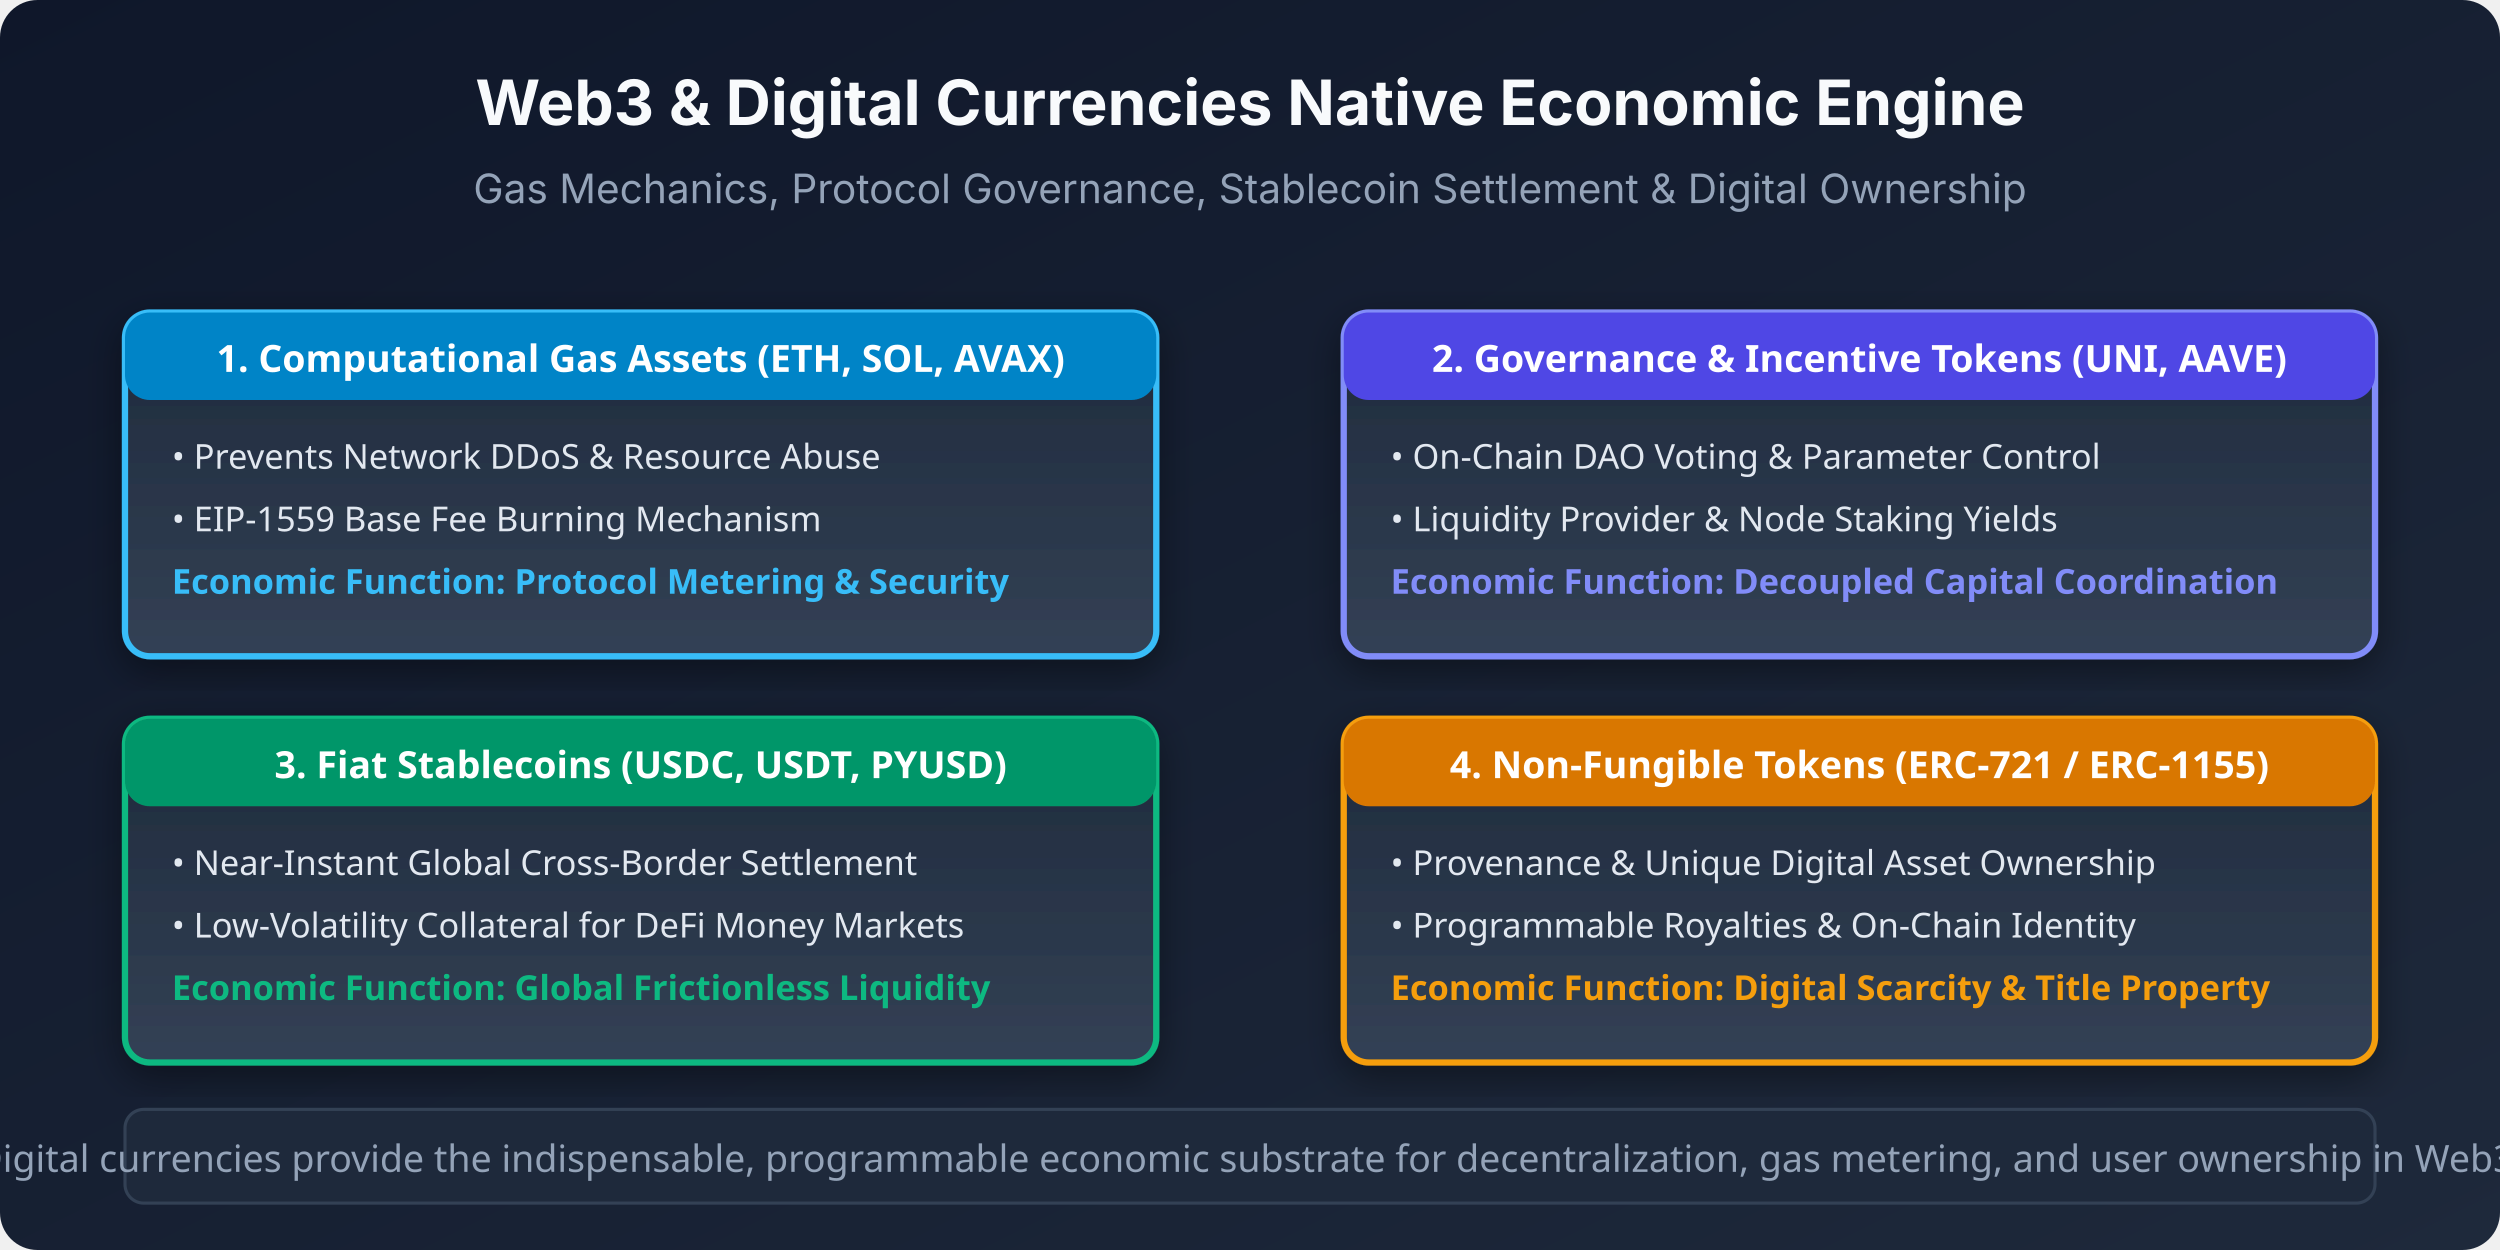
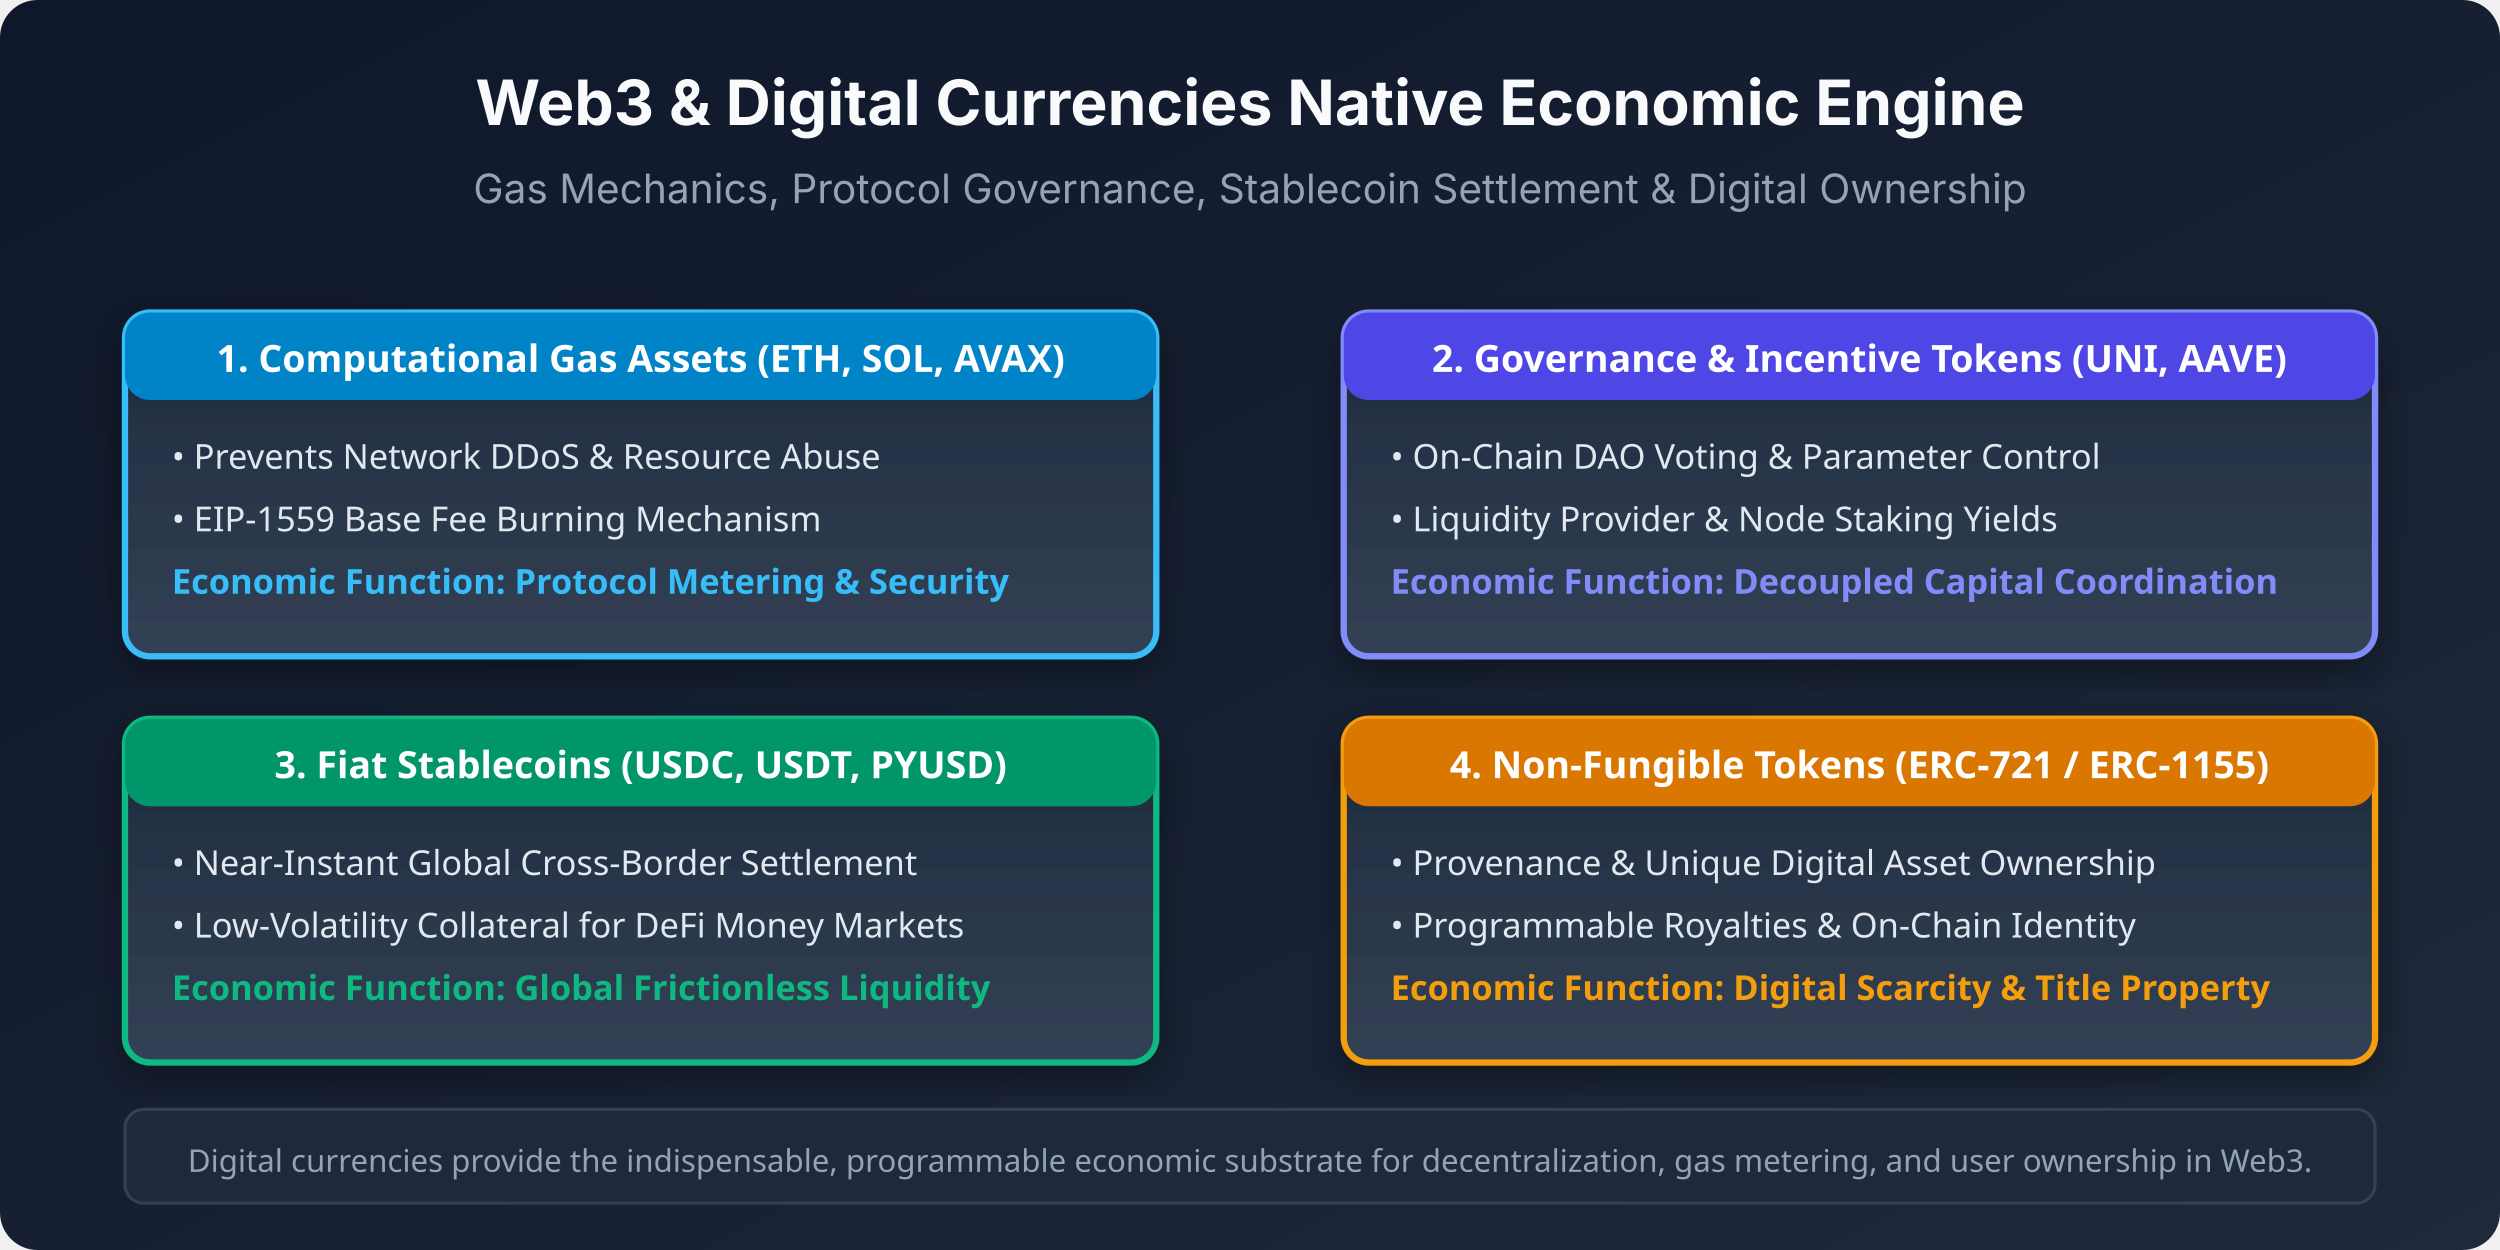
<svg xmlns="http://www.w3.org/2000/svg" viewBox="0 0 800 400" width="100%" height="100%">
  <defs>
    <linearGradient id="bg-grad" x1="0%" y1="0%" x2="100%" y2="100%">
      <stop offset="0%" stop-color="#0f172a" />
      <stop offset="100%" stop-color="#1e293b" />
    </linearGradient>
    <linearGradient id="box-grad" x1="0%" y1="0%" x2="0%" y2="100%">
      <stop offset="0%" stop-color="#1e293b" />
      <stop offset="100%" stop-color="#334155" />
    </linearGradient>
    <filter id="shadow" x="-10%" y="-10%" width="120%" height="120%">
      <feDropShadow dx="0" dy="4" stdDeviation="6" flood-color="#000" flood-opacity="0.4" />
    </filter>
  </defs>
  <rect width="800" height="400" fill="url(#bg-grad)" rx="12" />
  <text x="400" y="40" fill="#f8fafc" font-family="system-ui, -apple-system, sans-serif" font-size="20" font-weight="700" text-anchor="middle">Web3 &amp; Digital Currencies Native Economic Engine</text>
  <text x="400" y="65" fill="#94a3b8" font-family="system-ui, -apple-system, sans-serif" font-size="13" text-anchor="middle">Gas Mechanics, Protocol Governance, Stablecoin Settlement &amp; Digital Ownership</text>
  <g transform="translate(40, 100)" filter="url(#shadow)">
    <rect width="330" height="110" fill="url(#box-grad)" stroke="#38bdf8" stroke-width="2" rx="8" />
    <rect width="330" height="28" fill="#0284c7" rx="8" />
    <text x="165" y="19" fill="#ffffff" font-family="system-ui, sans-serif" font-size="12" font-weight="700" text-anchor="middle">1. Computational Gas Assets (ETH, SOL, AVAX)</text>
    <text x="15" y="50" fill="#e2e8f0" font-family="system-ui, sans-serif" font-size="11">• Prevents Network DDoS &amp; Resource Abuse</text>
    <text x="15" y="70" fill="#e2e8f0" font-family="system-ui, sans-serif" font-size="11">• EIP-1559 Base Fee Burning Mechanism</text>
    <text x="15" y="90" fill="#38bdf8" font-family="system-ui, sans-serif" font-size="11" font-weight="600">Economic Function: Protocol Metering &amp; Security</text>
  </g>
  <g transform="translate(430, 100)" filter="url(#shadow)">
    <rect width="330" height="110" fill="url(#box-grad)" stroke="#818cf8" stroke-width="2" rx="8" />
    <rect width="330" height="28" fill="#4f46e5" rx="8" />
    <text x="165" y="19" fill="#ffffff" font-family="system-ui, sans-serif" font-size="12" font-weight="700" text-anchor="middle">2. Governance &amp; Incentive Tokens (UNI, AAVE)</text>
    <text x="15" y="50" fill="#e2e8f0" font-family="system-ui, sans-serif" font-size="11">• On-Chain DAO Voting &amp; Parameter Control</text>
    <text x="15" y="70" fill="#e2e8f0" font-family="system-ui, sans-serif" font-size="11">• Liquidity Provider &amp; Node Staking Yields</text>
    <text x="15" y="90" fill="#818cf8" font-family="system-ui, sans-serif" font-size="11" font-weight="600">Economic Function: Decoupled Capital Coordination</text>
  </g>
  <g transform="translate(40, 230)" filter="url(#shadow)">
    <rect width="330" height="110" fill="url(#box-grad)" stroke="#10b981" stroke-width="2" rx="8" />
    <rect width="330" height="28" fill="#059669" rx="8" />
    <text x="165" y="19" fill="#ffffff" font-family="system-ui, sans-serif" font-size="12" font-weight="700" text-anchor="middle">3. Fiat Stablecoins (USDC, USDT, PYUSD)</text>
    <text x="15" y="50" fill="#e2e8f0" font-family="system-ui, sans-serif" font-size="11">• Near-Instant Global Cross-Border Settlement</text>
    <text x="15" y="70" fill="#e2e8f0" font-family="system-ui, sans-serif" font-size="11">• Low-Volatility Collateral for DeFi Money Markets</text>
    <text x="15" y="90" fill="#10b981" font-family="system-ui, sans-serif" font-size="11" font-weight="600">Economic Function: Global Frictionless Liquidity</text>
  </g>
  <g transform="translate(430, 230)" filter="url(#shadow)">
    <rect width="330" height="110" fill="url(#box-grad)" stroke="#f59e0b" stroke-width="2" rx="8" />
    <rect width="330" height="28" fill="#d97706" rx="8" />
    <text x="165" y="19" fill="#ffffff" font-family="system-ui, sans-serif" font-size="12" font-weight="700" text-anchor="middle">4. Non-Fungible Tokens (ERC-721 / ERC-1155)</text>
    <text x="15" y="50" fill="#e2e8f0" font-family="system-ui, sans-serif" font-size="11">• Provenance &amp; Unique Digital Asset Ownership</text>
    <text x="15" y="70" fill="#e2e8f0" font-family="system-ui, sans-serif" font-size="11">• Programmable Royalties &amp; On-Chain Identity</text>
    <text x="15" y="90" fill="#f59e0b" font-family="system-ui, sans-serif" font-size="11" font-weight="600">Economic Function: Digital Scarcity &amp; Title Property</text>
  </g>
  <rect x="40" y="355" width="720" height="30" fill="#1e293b" rx="6" stroke="#334155" />
-   <text x="400" y="375" fill="#94a3b8" font-family="system-ui, sans-serif" font-size="12" text-anchor="middle">Digital currencies provide the indispensable, programmable economic substrate for decentralization, gas metering, and user ownership in Web3.</text>
+   <text x="400" y="375" fill="#94a3b8" font-family="system-ui, sans-serif" font-size="10" text-anchor="middle">Digital currencies provide the indispensable, programmable economic substrate for decentralization, gas metering, and user ownership in Web3.</text>
</svg>
